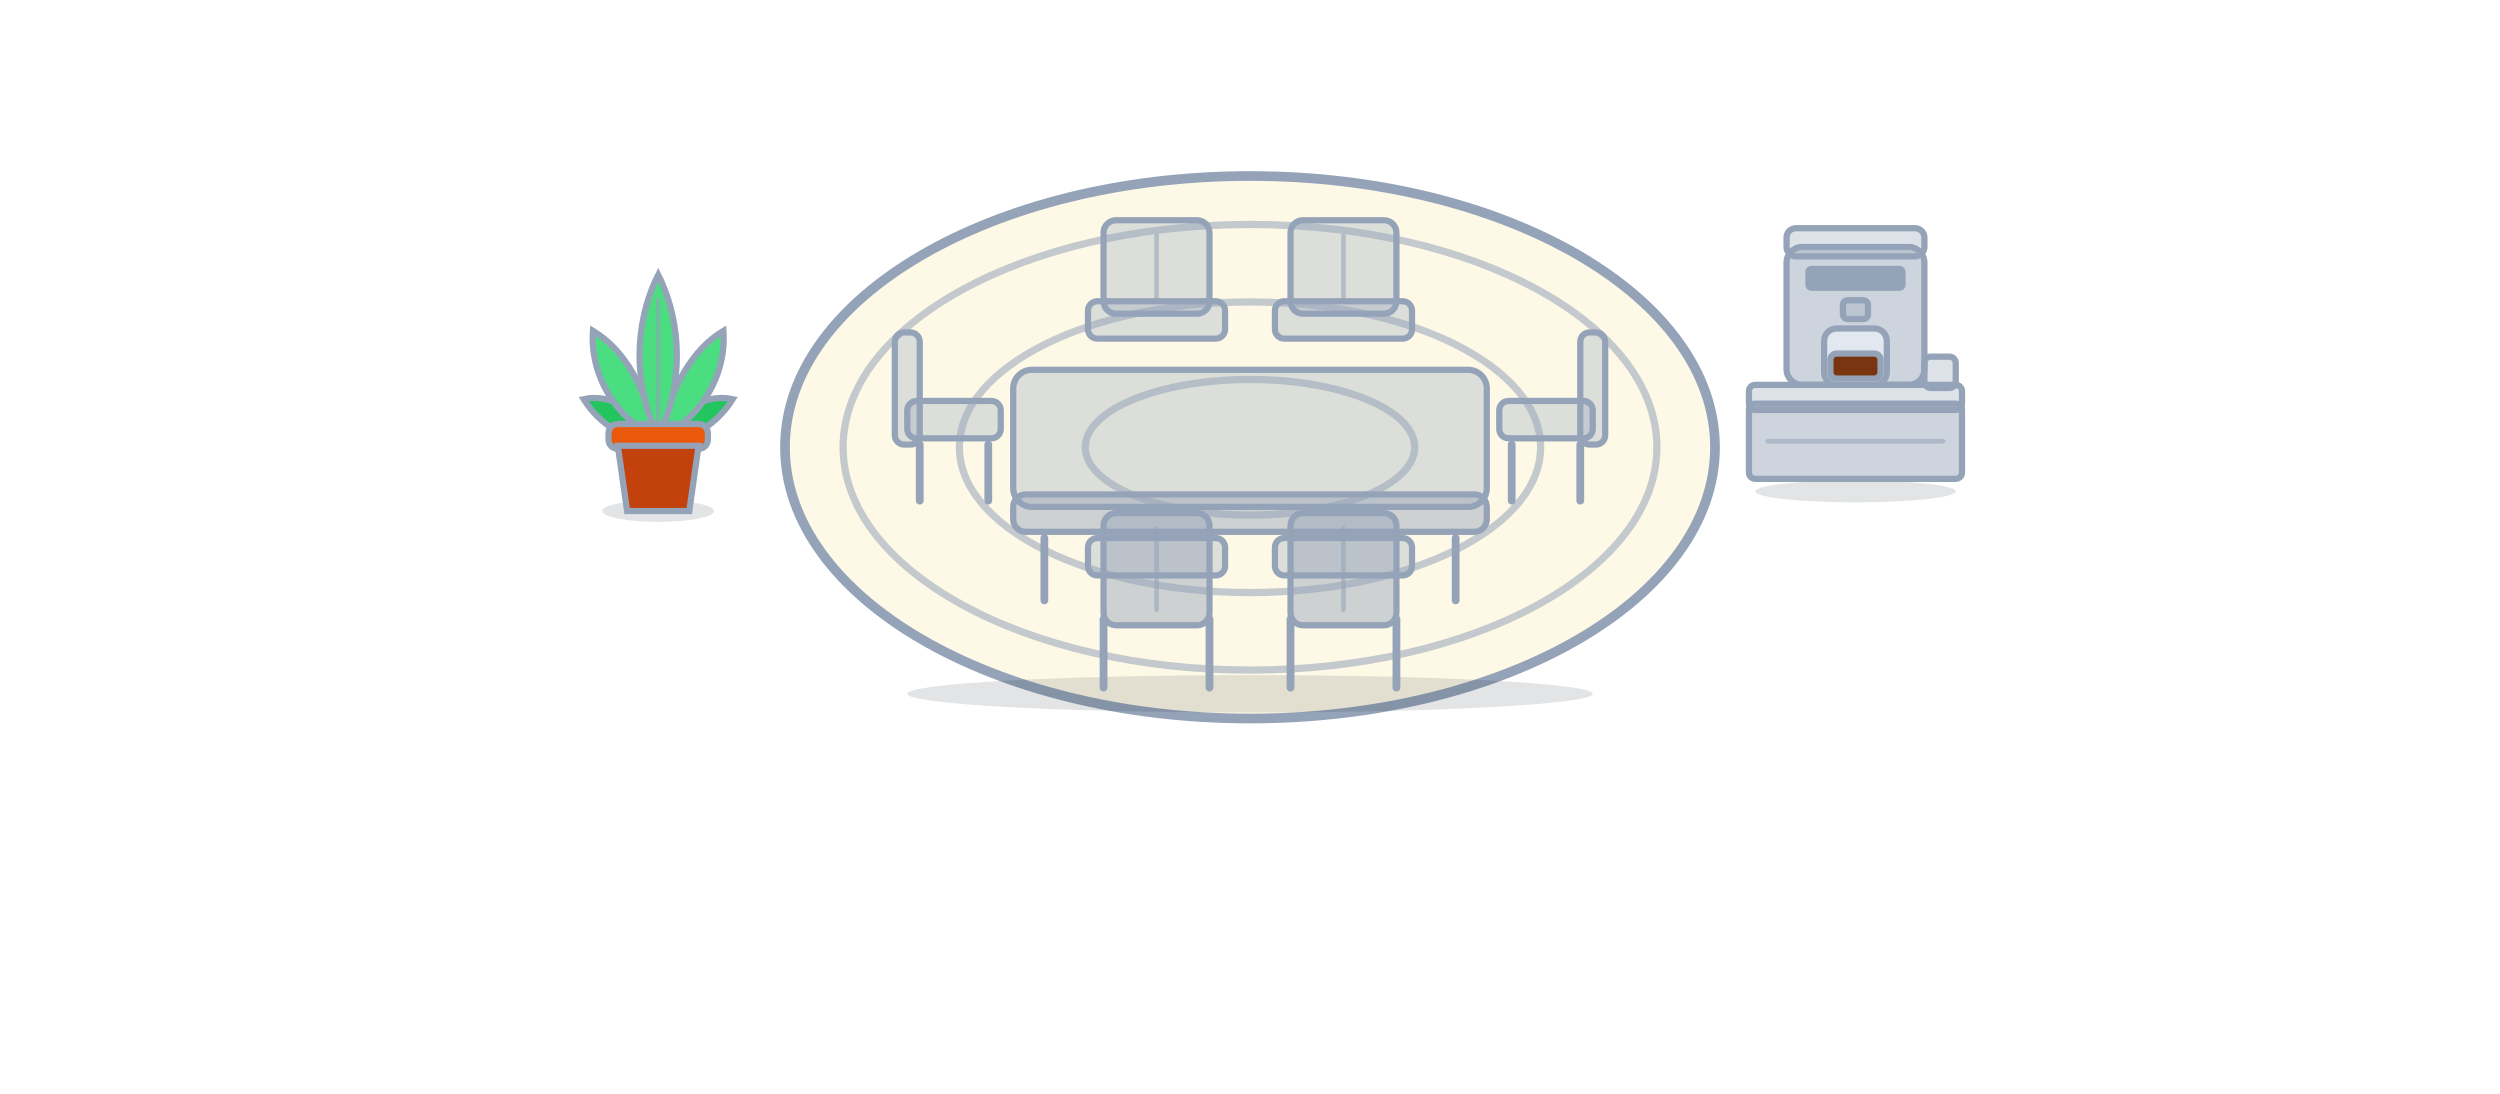
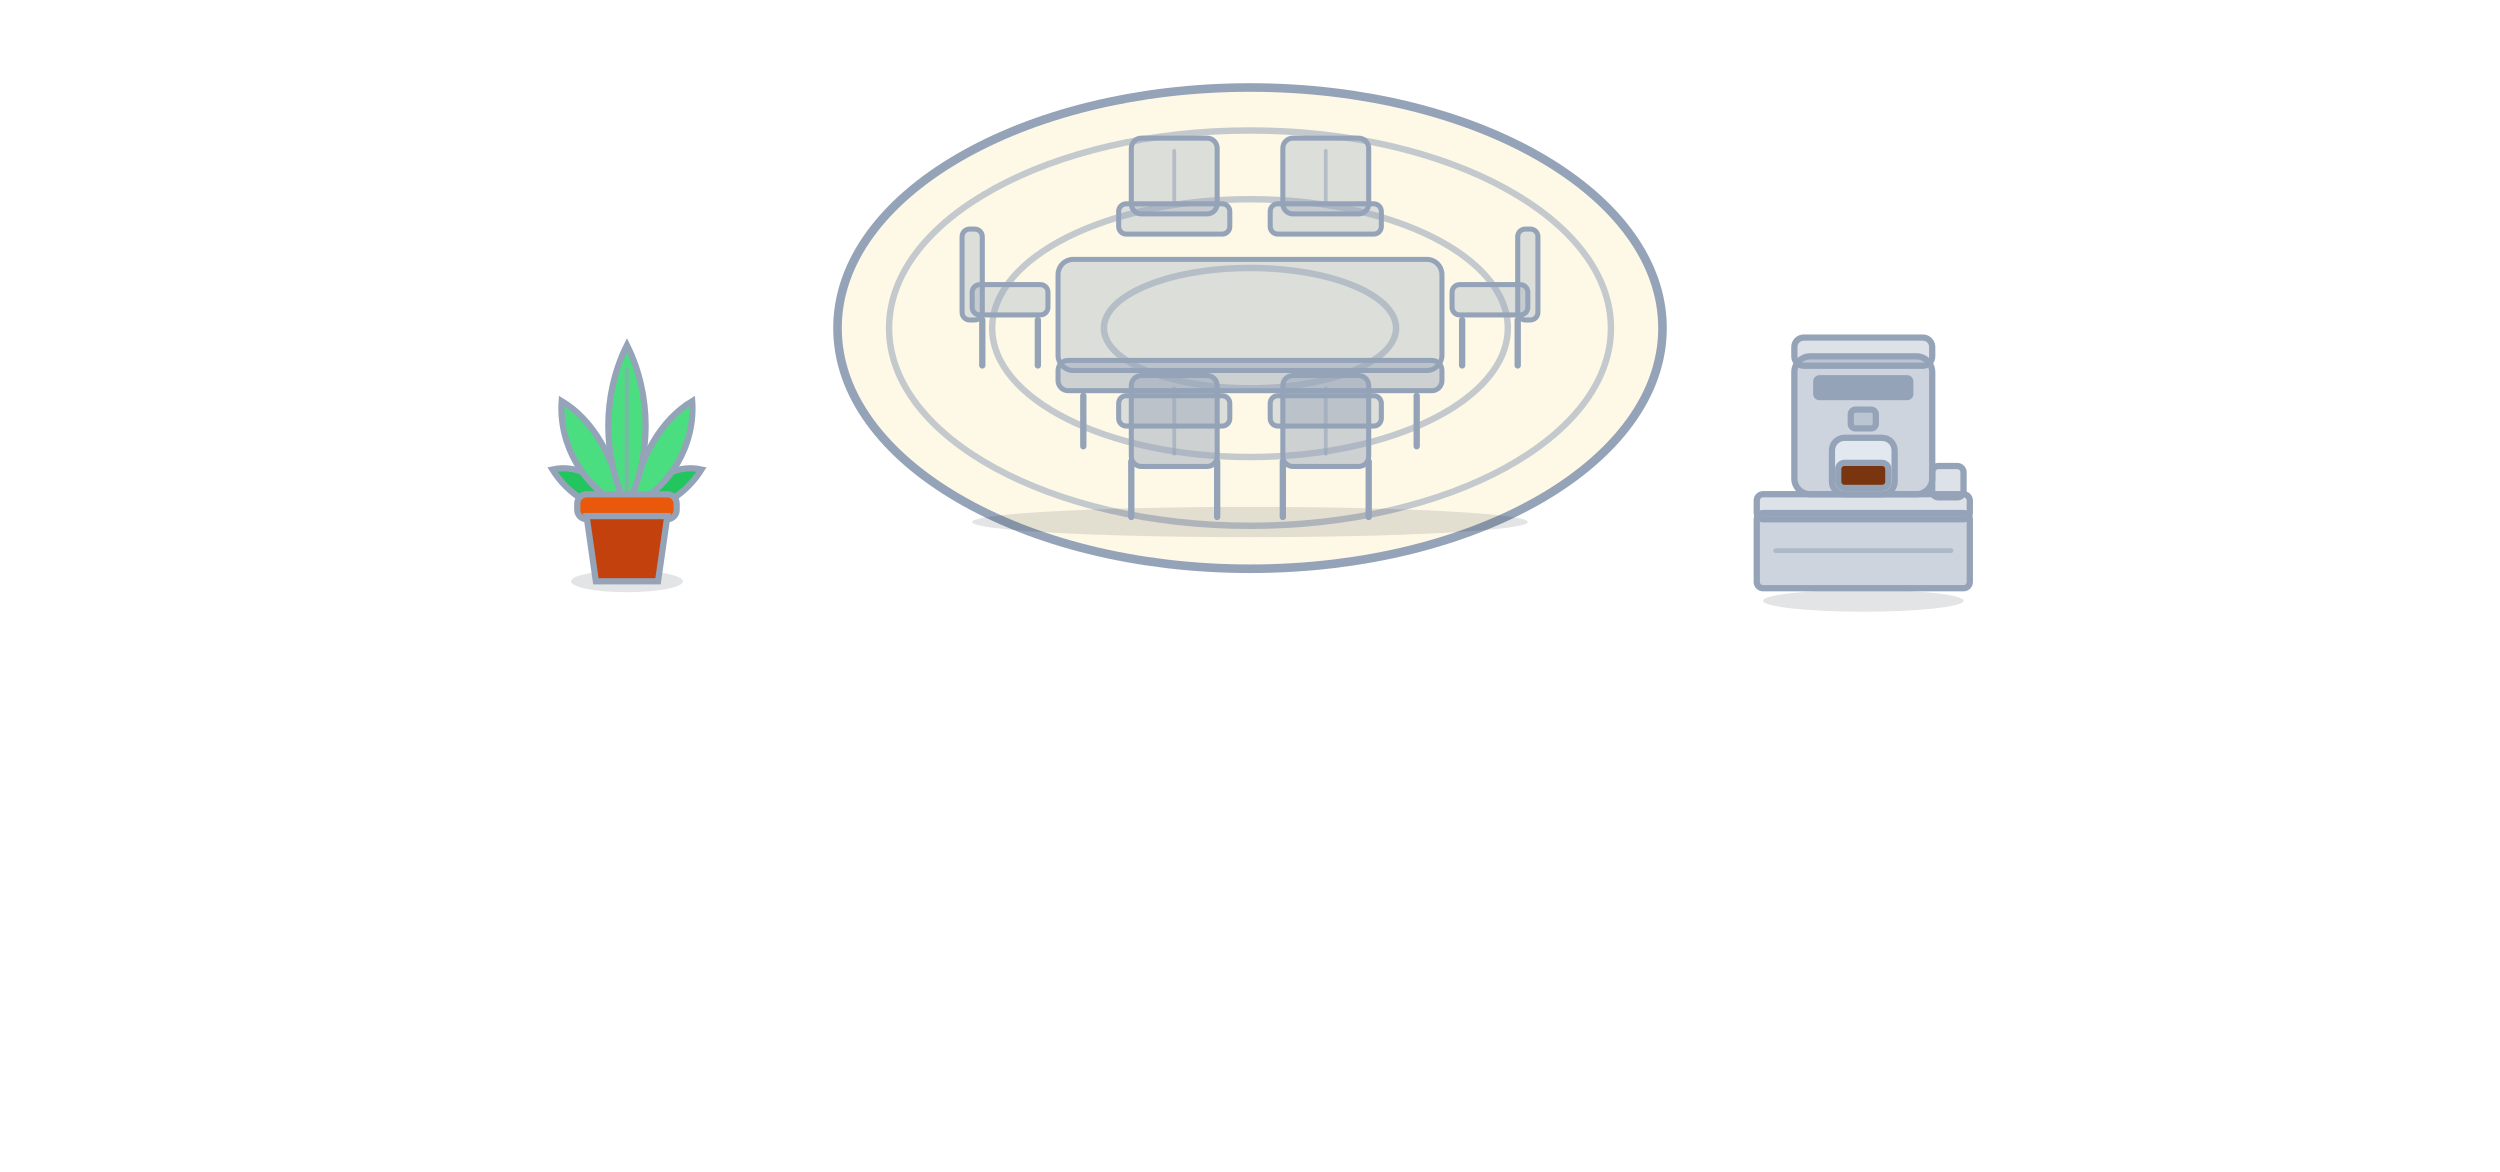
- <svg xmlns="http://www.w3.org/2000/svg" width="640" height="280" viewBox="0 0 640 280">
+ <svg xmlns="http://www.w3.org/2000/svg" width="640" height="300" viewBox="0 0 640 300">
  <g>
    <g font-family="system-ui, sans-serif">
-       <svg x="196" y="40" width="248" height="149" viewBox="0 0 200 120" preserveAspectRatio="xMidYMid meet" overflow="visible">
+       <svg x="210" y="18" width="220" height="132" viewBox="0 0 200 120" preserveAspectRatio="xMidYMid meet" overflow="visible">
        <ellipse cx="100" cy="60" rx="96" ry="56" fill="#fef9e7" stroke="#94a3b8" stroke-width="2" />
        <ellipse cx="100" cy="60" rx="84" ry="46" fill="none" stroke="#94a3b8" stroke-width="1.5" opacity="0.55" stroke-linecap="round" />
        <ellipse cx="100" cy="60" rx="60" ry="30" fill="none" stroke="#94a3b8" stroke-width="1.5" opacity="0.55" stroke-linecap="round" />
        <ellipse cx="100" cy="60" rx="34" ry="14" fill="none" stroke="#94a3b8" stroke-width="1.5" opacity="0.55" stroke-linecap="round" />
      </svg>
    </g>
  </g>
  <g>
    <g font-family="system-ui, sans-serif">
-       <svg x="227" y="50" width="186" height="134" viewBox="0 0 232 168" preserveAspectRatio="xMidYMid meet" overflow="visible">
+       <svg x="245" y="30" width="150" height="109" viewBox="0 0 232 168" preserveAspectRatio="xMidYMid meet" overflow="visible">
        <ellipse cx="116" cy="160" rx="110" ry="6" fill="#0f172a" opacity="0.12" />
        <rect x="69" y="8" width="34" height="30" rx="4" fill="rgba(148, 163, 184, 0.32)" stroke="#94a3b8" stroke-width="2" />
        <path d="M86 13v20" fill="none" stroke="#94a3b8" stroke-width="1.5" opacity="0.55" stroke-linecap="round" />
        <rect x="64" y="34" width="44" height="12" rx="3" fill="rgba(148, 163, 184, 0.32)" stroke="#94a3b8" stroke-width="2" />
        <rect x="129" y="8" width="34" height="30" rx="4" fill="rgba(148, 163, 184, 0.32)" stroke="#94a3b8" stroke-width="2" />
        <path d="M146 13v20" fill="none" stroke="#94a3b8" stroke-width="1.5" opacity="0.55" stroke-linecap="round" />
        <rect x="124" y="34" width="44" height="12" rx="3" fill="rgba(148, 163, 184, 0.32)" stroke="#94a3b8" stroke-width="2" />
        <path d="M10 80v18M32 80v18" fill="none" stroke="#94a3b8" stroke-width="2.5" stroke-linecap="round" />
        <rect x="6" y="66" width="30" height="12" rx="3" fill="rgba(148, 163, 184, 0.32)" stroke="#94a3b8" stroke-width="2" />
        <rect x="2" y="44" width="8" height="36" rx="3" fill="rgba(148, 163, 184, 0.32)" stroke="#94a3b8" stroke-width="2" />
        <path d="M200 80v18M222 80v18" fill="none" stroke="#94a3b8" stroke-width="2.5" stroke-linecap="round" />
        <rect x="196" y="66" width="30" height="12" rx="3" fill="rgba(148, 163, 184, 0.32)" stroke="#94a3b8" stroke-width="2" />
        <rect x="222" y="44" width="8" height="36" rx="3" fill="rgba(148, 163, 184, 0.32)" stroke="#94a3b8" stroke-width="2" />
        <path d="M50 110v20M182 110v20" fill="none" stroke="#94a3b8" stroke-width="2.5" stroke-linecap="round" />
        <rect x="40" y="56" width="152" height="44" rx="6" fill="rgba(148, 163, 184, 0.32)" stroke="#94a3b8" stroke-width="2" />
        <rect x="40" y="96" width="152" height="12" rx="4" fill="rgba(148, 163, 184, 0.32)" stroke="#94a3b8" stroke-width="2" />
        <rect x="40" y="96" width="152" height="12" rx="4" fill="#94a3b8" opacity="0.22" />
        <path d="M69 136v22M103 136v22" fill="none" stroke="#94a3b8" stroke-width="2.5" stroke-linecap="round" />
        <rect x="64" y="110" width="44" height="12" rx="3" fill="rgba(148, 163, 184, 0.32)" stroke="#94a3b8" stroke-width="2" />
        <rect x="69" y="102" width="34" height="36" rx="4" fill="rgba(148, 163, 184, 0.32)" stroke="#94a3b8" stroke-width="2" />
        <rect x="69" y="102" width="34" height="36" rx="4" fill="#94a3b8" opacity="0.22" />
        <path d="M86 107v26" fill="none" stroke="#94a3b8" stroke-width="1.5" opacity="0.55" stroke-linecap="round" />
        <path d="M129 136v22M163 136v22" fill="none" stroke="#94a3b8" stroke-width="2.5" stroke-linecap="round" />
        <rect x="124" y="110" width="44" height="12" rx="3" fill="rgba(148, 163, 184, 0.32)" stroke="#94a3b8" stroke-width="2" />
        <rect x="129" y="102" width="34" height="36" rx="4" fill="rgba(148, 163, 184, 0.32)" stroke="#94a3b8" stroke-width="2" />
        <rect x="129" y="102" width="34" height="36" rx="4" fill="#94a3b8" opacity="0.22" />
        <path d="M146 107v26" fill="none" stroke="#94a3b8" stroke-width="1.5" opacity="0.55" stroke-linecap="round" />
      </svg>
    </g>
  </g>
  <g>
    <g font-family="system-ui, sans-serif">
-       <svg x="146" y="64" width="45" height="70" viewBox="0 0 56 88" preserveAspectRatio="xMidYMid meet" overflow="visible">
+       <svg x="138" y="82" width="45" height="70" viewBox="0 0 56 88" preserveAspectRatio="xMidYMid meet" overflow="visible">
        <ellipse cx="28" cy="84" rx="18" ry="3.5" fill="#0f172a" opacity="0.12" />
        <path d="M27 61C18 62 9 56 4 48C13 46 22 52 27 61Z" fill="#22c55e" stroke="#94a3b8" stroke-width="2" />
        <path d="M29 61C38 62 47 56 52 48C43 46 34 52 29 61Z" fill="#22c55e" stroke="#94a3b8" stroke-width="2" />
        <path d="M27 60C14 54 6 40 7 26C17 32 24 44 27 60Z" fill="#4ade80" stroke="#94a3b8" stroke-width="2" />
        <path d="M29 60C42 54 50 40 49 26C39 32 32 44 29 60Z" fill="#4ade80" stroke="#94a3b8" stroke-width="2" />
        <path d="M28 60C20 44 20 24 28 8C36 24 36 44 28 60Z" fill="#4ade80" stroke="#94a3b8" stroke-width="2" />
        <path d="M28 56V16" fill="none" stroke="#94a3b8" stroke-width="1.5" opacity="0.55" stroke-linecap="round" />
        <rect x="12" y="56" width="32" height="8" rx="3" fill="#ea580c" stroke="#94a3b8" stroke-width="2" />
        <path d="M15 63H41L38 84H18Z" fill="#c2410c" stroke="#94a3b8" stroke-width="2" />
      </svg>
    </g>
  </g>
  <g>
    <g font-family="system-ui, sans-serif">
-       <svg x="446" y="52" width="58" height="77" viewBox="0 0 72 96" preserveAspectRatio="xMidYMid meet" overflow="visible">
+       <svg x="448" y="80" width="58" height="77" viewBox="0 0 72 96" preserveAspectRatio="xMidYMid meet" overflow="visible">
        <ellipse cx="36" cy="92" rx="32" ry="3.5" fill="#0f172a" opacity="0.12" />
        <rect x="2" y="64" width="68" height="24" rx="2" fill="rgba(148, 163, 184, 0.32)" stroke="#94a3b8" stroke-width="2" />
        <rect x="2" y="64" width="68" height="24" rx="2" fill="#94a3b8" opacity="0.22" />
        <path d="M8 76h56" fill="none" stroke="#94a3b8" stroke-width="1.5" opacity="0.55" stroke-linecap="round" />
        <rect x="2" y="58" width="68" height="8" rx="2" fill="rgba(148, 163, 184, 0.32)" stroke="#94a3b8" stroke-width="2" />
        <rect x="14" y="14" width="44" height="44" rx="5" fill="rgba(148, 163, 184, 0.32)" stroke="#94a3b8" stroke-width="2" />
        <rect x="14" y="14" width="44" height="44" rx="5" fill="#94a3b8" opacity="0.22" />
        <rect x="14" y="8" width="44" height="9" rx="3" fill="rgba(148, 163, 184, 0.32)" stroke="#94a3b8" stroke-width="2" />
        <rect x="20" y="20" width="32" height="8" rx="2" fill="#94a3b8" />
        <rect x="32" y="31" width="8" height="6" rx="1.5" fill="rgba(148, 163, 184, 0.32)" stroke="#94a3b8" stroke-width="2" />
        <rect x="26" y="40" width="20" height="18" rx="4" fill="#e2e8f0" stroke="#94a3b8" stroke-width="2" />
        <rect x="28" y="48" width="16" height="8" rx="2" fill="#78350f" stroke="#94a3b8" stroke-width="2" />
        <rect x="58" y="49" width="10" height="10" rx="2" fill="rgba(148, 163, 184, 0.32)" stroke="#94a3b8" stroke-width="2" />
      </svg>
    </g>
  </g>
</svg>
